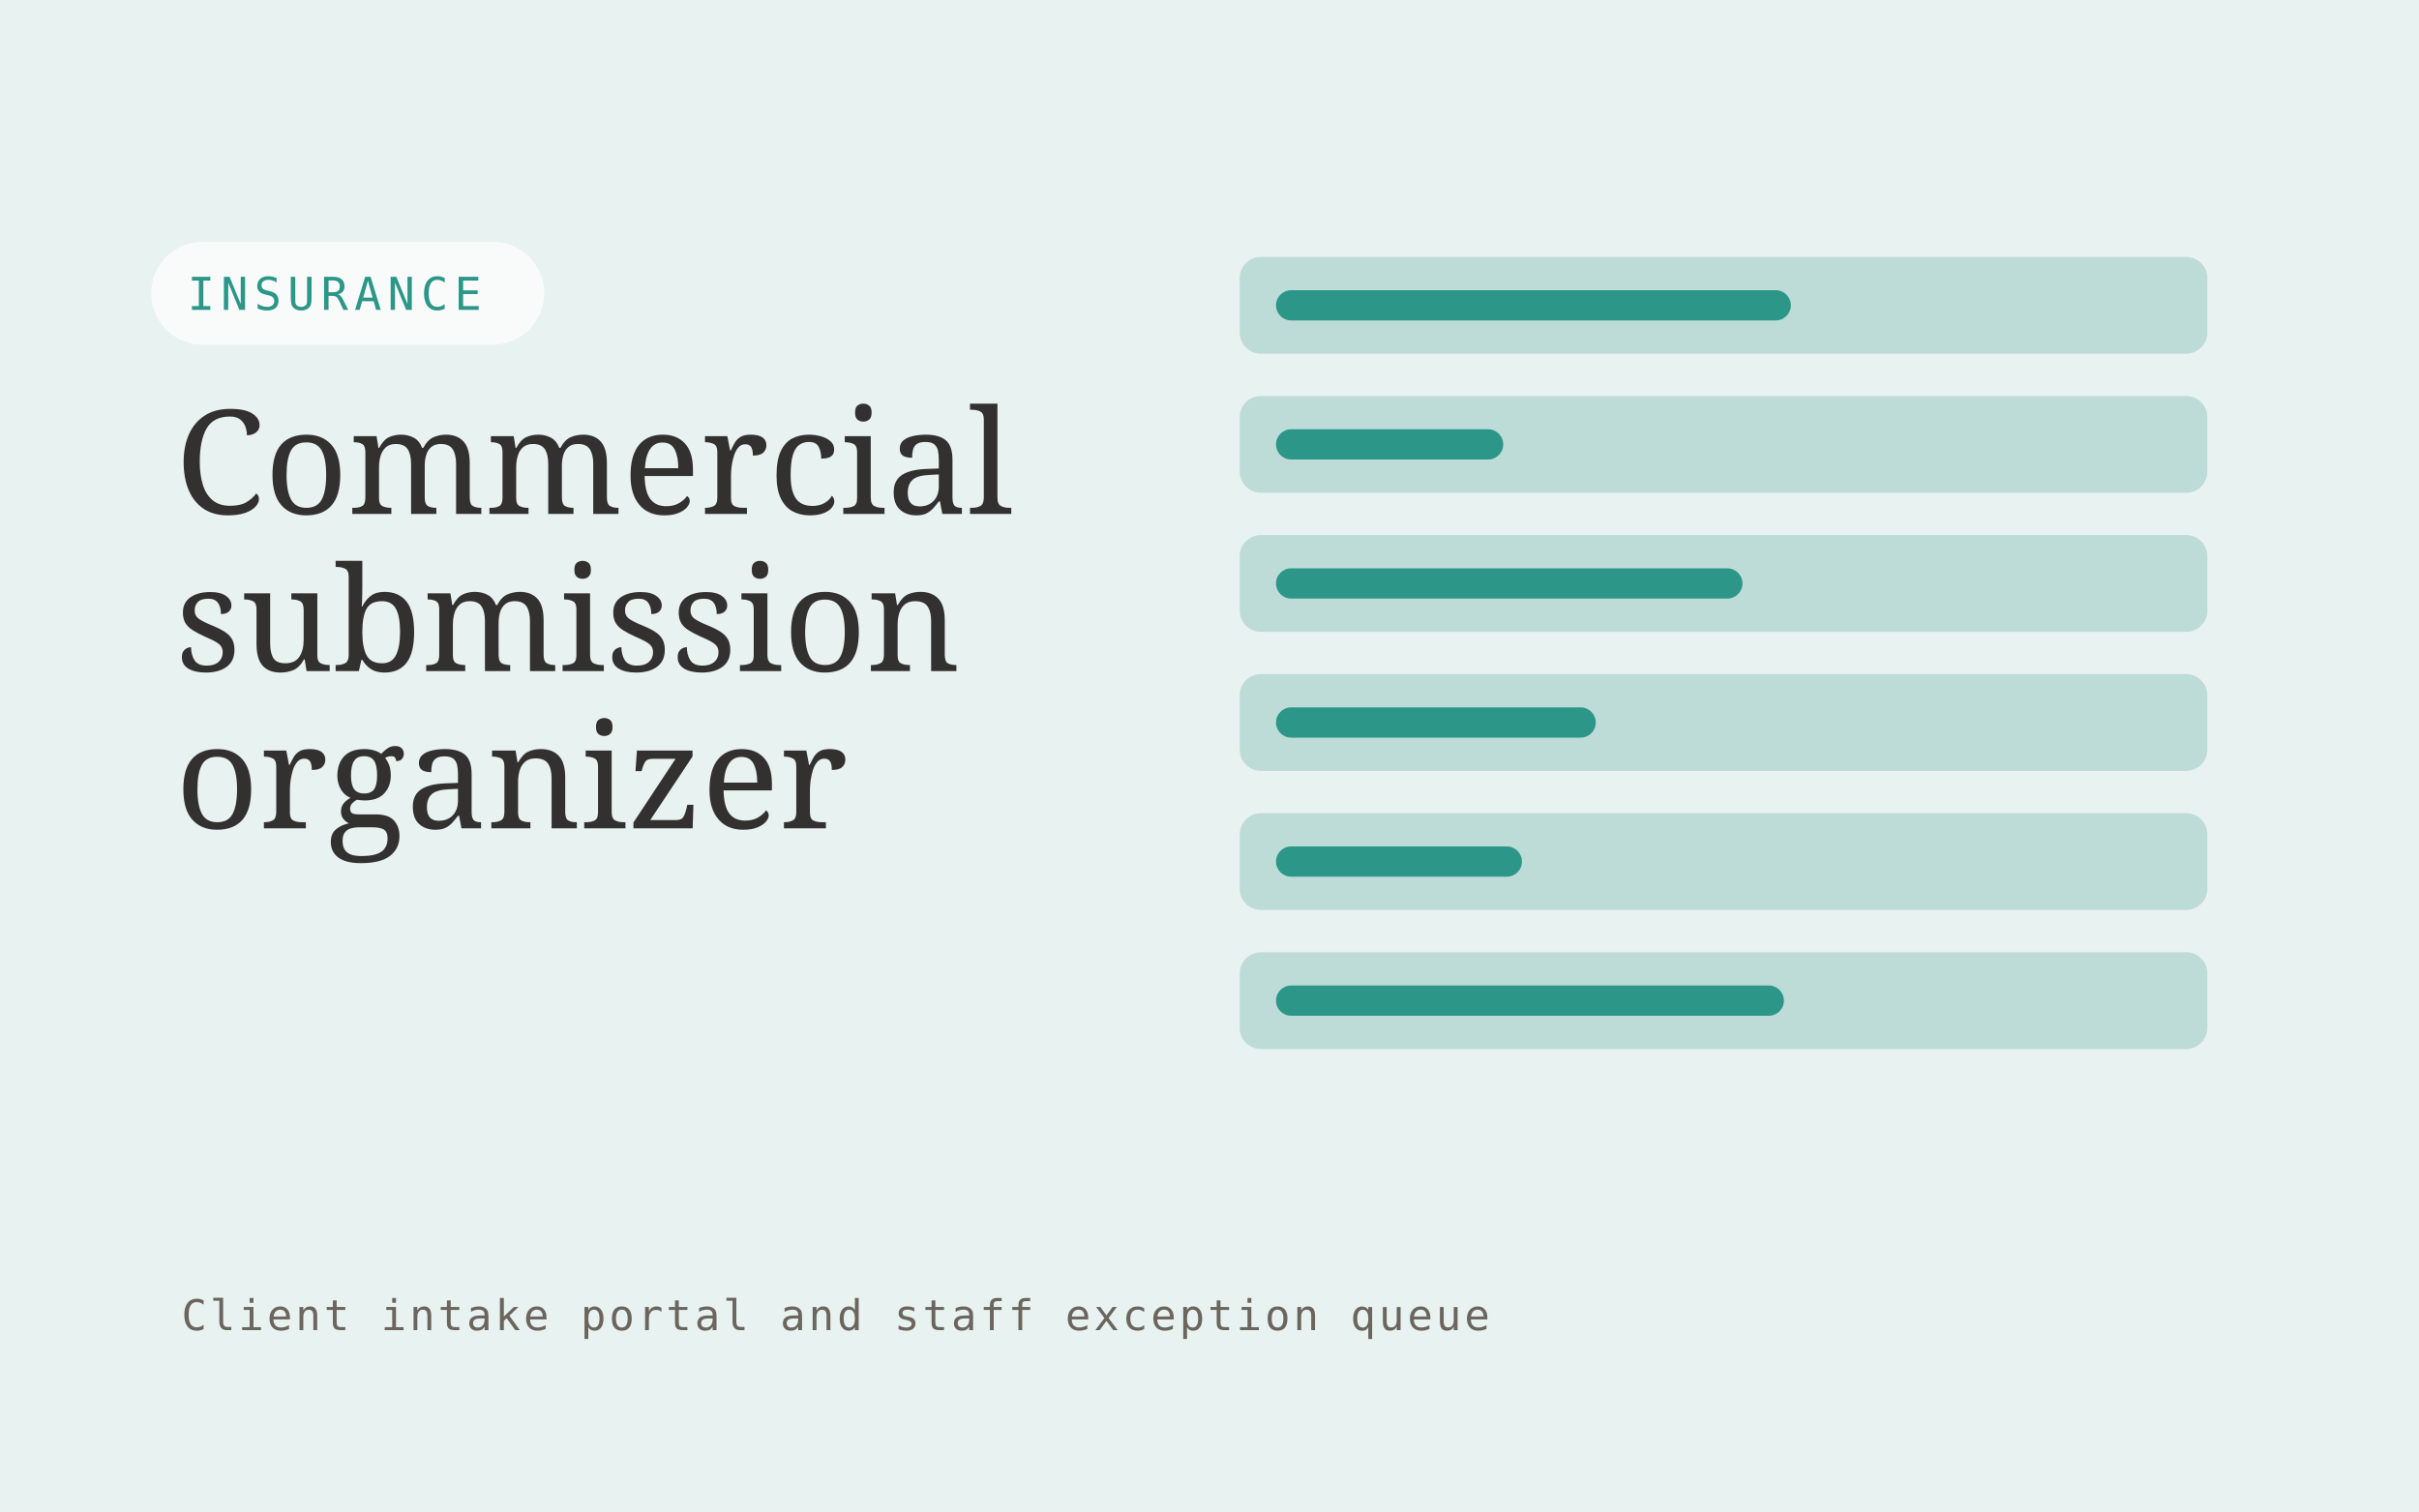
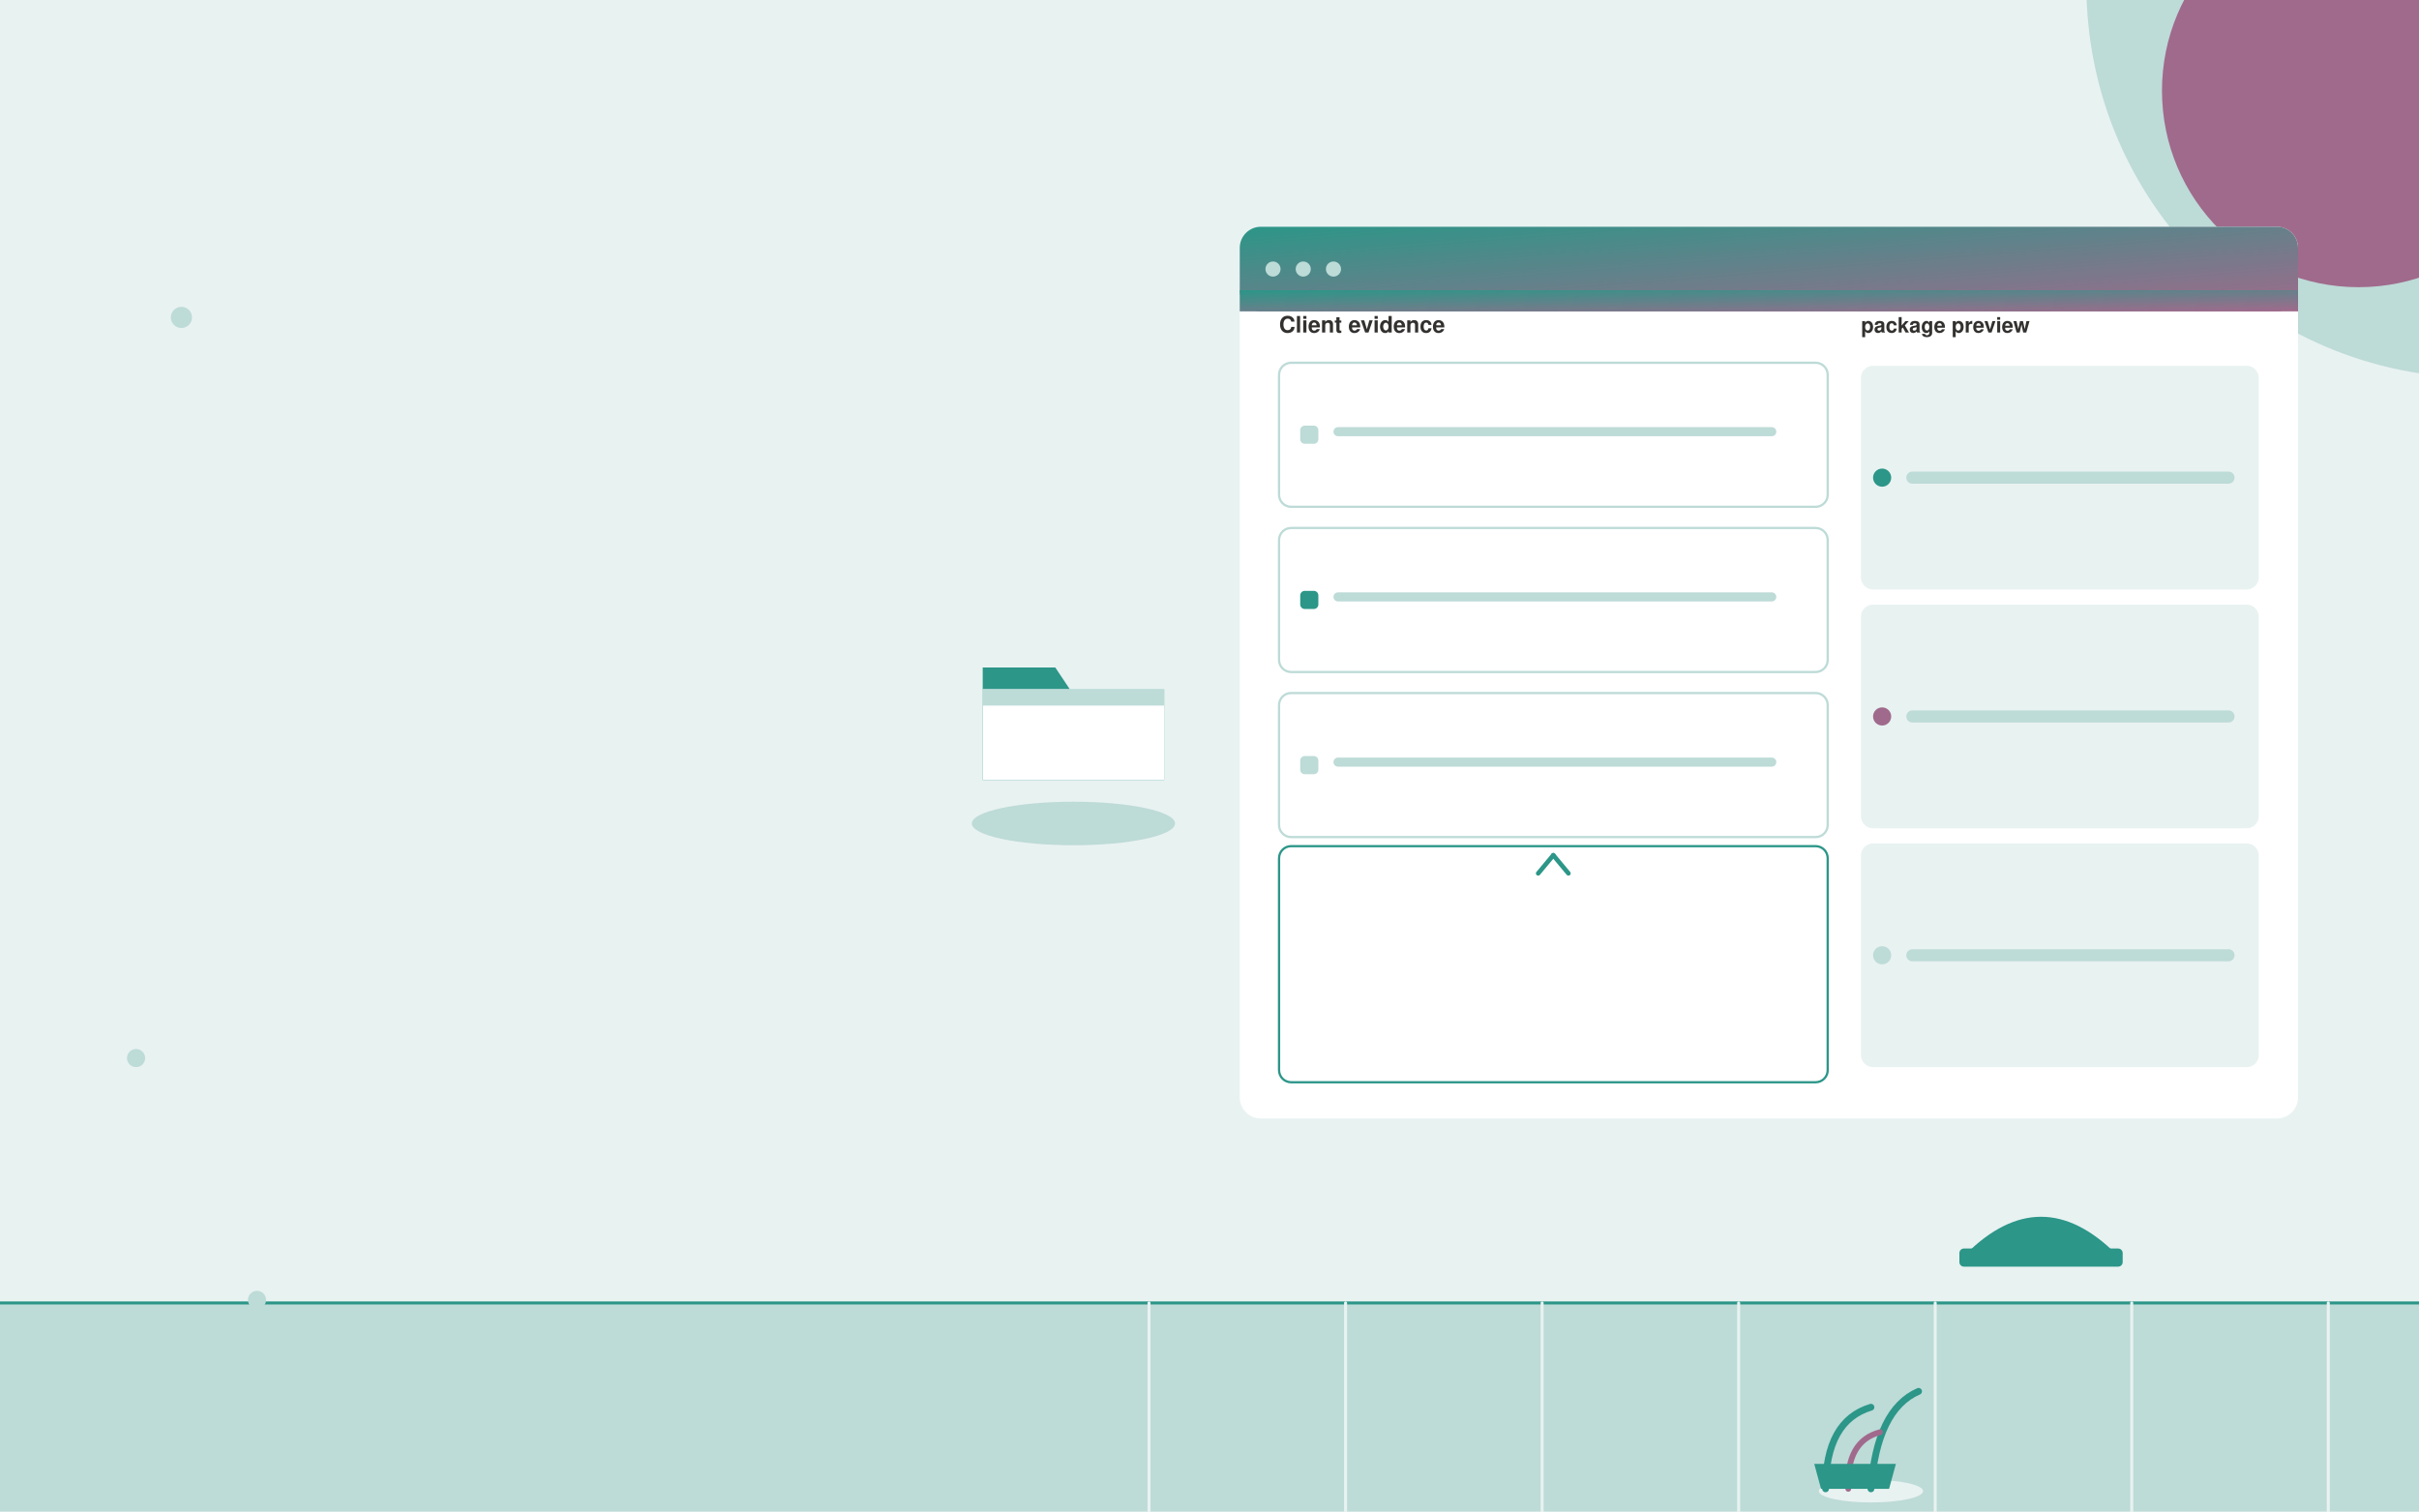
- <svg xmlns="http://www.w3.org/2000/svg" viewBox="0 0 1600 1000" width="1600" height="1000" role="img" aria-label="Commercial submission organizer">
-   <rect width="1600" height="1000" fill="hsl(172 28% 93%)" />
-   <rect x="820" y="170" width="640" height="64" rx="14" fill="hsl(172 30% 80%)" />
-   <rect x="844" y="192" width="340.519" height="20" rx="10" fill="hsl(172 55% 38%)" />
-   <rect x="820" y="262" width="640" height="64" rx="14" fill="hsl(172 30% 80%)" />
-   <rect x="844" y="284" width="150.27" height="20" rx="10" fill="hsl(172 55% 38%)" />
-   <rect x="820" y="354" width="640" height="64" rx="14" fill="hsl(172 30% 80%)" />
-   <rect x="844" y="376" width="308.522" height="20" rx="10" fill="hsl(172 55% 38%)" />
-   <rect x="820" y="446" width="640" height="64" rx="14" fill="hsl(172 30% 80%)" />
-   <rect x="844" y="468" width="211.503" height="20" rx="10" fill="hsl(172 55% 38%)" />
-   <rect x="820" y="538" width="640" height="64" rx="14" fill="hsl(172 30% 80%)" />
-   <rect x="844" y="560" width="162.663" height="20" rx="10" fill="hsl(172 55% 38%)" />
-   <rect x="820" y="630" width="640" height="64" rx="14" fill="hsl(172 30% 80%)" />
-   <rect x="844" y="652" width="335.932" height="20" rx="10" fill="hsl(172 55% 38%)" />
-   <rect x="100" y="160" width="260" height="68" rx="34" fill="#ffffff" fill-opacity="0.72" />
-   <text x="124" y="205" font-family="ui-monospace,Menlo,monospace" font-size="30" letter-spacing="4" fill="hsl(172 55% 38%)">INSURANCE</text>
-   <text x="116" y="340" font-family="Georgia,serif" font-size="96" fill="#33312f">Commercial</text>
-   <text x="116" y="444" font-family="Georgia,serif" font-size="96" fill="#33312f">submission</text>
-   <text x="116" y="548" font-family="Georgia,serif" font-size="96" fill="#33312f">organizer</text>
-   <text x="120" y="880" font-family="ui-monospace,Menlo,monospace" font-size="28" letter-spacing="2" fill="#6B655D">Client intake portal and staff exception queue</text>
+ <svg xmlns="http://www.w3.org/2000/svg" viewBox="0 0 1600 1000" width="1600" height="1000">
+   <defs>
+     <linearGradient id="gcommercialsu" x1="0" y1="0" x2="1" y2="1">
+       <stop offset="0" stop-color="hsl(172 55% 38%)" />
+       <stop offset="1" stop-color="hsl(322 22% 52%)" />
+     </linearGradient>
+   </defs>
+   <rect x="0" y="0" width="1600" height="1000" fill="hsl(172 28% 93%)" />
+   <circle cx="1640" cy="-10" r="260" fill="hsl(172 30% 80%)" />
+   <circle cx="1560" cy="60" r="130" fill="hsl(322 22% 52%)" />
+   <rect x="0" y="862" width="1600" height="138" fill="hsl(172 30% 80%)" />
+   <line x1="0" y1="862" x2="1600" y2="862" stroke="hsl(172 55% 38%)" stroke-width="2" stroke-linecap="round" />
+   <line x1="760" y1="862" x2="760" y2="1000" stroke="hsl(172 28% 93%)" stroke-width="2" stroke-linecap="round" />
+   <line x1="890" y1="862" x2="890" y2="1000" stroke="hsl(172 28% 93%)" stroke-width="2" stroke-linecap="round" />
+   <line x1="1020" y1="862" x2="1020" y2="1000" stroke="hsl(172 28% 93%)" stroke-width="2" stroke-linecap="round" />
+   <line x1="1150" y1="862" x2="1150" y2="1000" stroke="hsl(172 28% 93%)" stroke-width="2" stroke-linecap="round" />
+   <line x1="1280" y1="862" x2="1280" y2="1000" stroke="hsl(172 28% 93%)" stroke-width="2" stroke-linecap="round" />
+   <line x1="1410" y1="862" x2="1410" y2="1000" stroke="hsl(172 28% 93%)" stroke-width="2" stroke-linecap="round" />
+   <line x1="1540" y1="862" x2="1540" y2="1000" stroke="hsl(172 28% 93%)" stroke-width="2" stroke-linecap="round" />
+   <ellipse cx="1237.5" cy="986.5" rx="34.5" ry="7.5" fill="hsl(172 28% 93%)" />
+   <path d="M1207.5 985 q0 -45 30 -54" fill="none" stroke="hsl(172 55% 38%)" stroke-width="4.5" stroke-linecap="round" stroke-linejoin="round" />
+   <path d="M1237.5 985 q3.8 -52.5 31.5 -64.5" fill="none" stroke="hsl(172 55% 38%)" stroke-width="4.5" stroke-linecap="round" stroke-linejoin="round" />
+   <path d="M1222.5 985 q-1.5 -31.5 21 -37.5" fill="none" stroke="hsl(322 22% 52%)" stroke-width="3.8" stroke-linecap="round" stroke-linejoin="round" />
+   <path d="M1200 968.5 h54 l-4.5 16.5 h-45z" fill="hsl(172 55% 38%)" />
+   <circle cx="120" cy="210" r="7" fill="hsl(172 30% 80%)" />
+   <circle cx="90" cy="700" r="6" fill="hsl(172 30% 80%)" />
+   <circle cx="170" cy="860" r="6" fill="hsl(172 30% 80%)" />
+   <rect x="820" y="150" width="700" height="590" fill="#ffffff" rx="14" />
+   <rect x="820" y="150" width="700" height="56" fill="url(#gcommercialsu)" rx="14" />
+   <rect x="820" y="192" width="700" height="14" fill="url(#gcommercialsu)" />
+   <circle cx="842" cy="178" r="5" fill="hsl(172 30% 80%)" />
+   <circle cx="862" cy="178" r="5" fill="hsl(172 30% 80%)" />
+   <circle cx="882" cy="178" r="5" fill="hsl(172 30% 80%)" />
+   <text x="846" y="220" font-family="Helvetica, Arial, sans-serif" font-size="15" fill="#33312f" text-anchor="start" font-weight="700">Client evidence</text>
+   <rect x="846" y="240" width="362.9" height="95.3" fill="#ffffff" rx="8" />
+   <rect x="846" y="240" width="362.9" height="95.3" fill="none" stroke="hsl(172 30% 80%)" stroke-width="1.5" rx="8" />
+   <rect x="860" y="281.6" width="12" height="12" fill="hsl(172 30% 80%)" rx="3" />
+   <rect x="882" y="282.6" width="292.9" height="6" fill="hsl(172 30% 80%)" rx="3" />
+   <rect x="846" y="349.3" width="362.9" height="95.3" fill="#ffffff" rx="8" />
+   <rect x="846" y="349.3" width="362.9" height="95.3" fill="none" stroke="hsl(172 30% 80%)" stroke-width="1.5" rx="8" />
+   <rect x="860" y="390.9" width="12" height="12" fill="hsl(172 55% 38%)" rx="3" />
+   <rect x="882" y="391.9" width="292.9" height="6" fill="hsl(172 30% 80%)" rx="3" />
+   <rect x="846" y="458.5" width="362.9" height="95.3" fill="#ffffff" rx="8" />
+   <rect x="846" y="458.5" width="362.9" height="95.3" fill="none" stroke="hsl(172 30% 80%)" stroke-width="1.5" rx="8" />
+   <rect x="860" y="500.2" width="12" height="12" fill="hsl(172 30% 80%)" rx="3" />
+   <rect x="882" y="501.2" width="292.9" height="6" fill="hsl(172 30% 80%)" rx="3" />
+   <rect x="846" y="559.8" width="362.9" height="156.2" fill="none" stroke="hsl(172 55% 38%)" stroke-width="1.5" rx="8" />
+   <line x1="1017.4" y1="577.8" x2="1027.4" y2="565.8" stroke="hsl(172 55% 38%)" stroke-width="3" stroke-linecap="round" />
+   <line x1="1037.4" y1="577.8" x2="1027.4" y2="565.8" stroke="hsl(172 55% 38%)" stroke-width="3" stroke-linecap="round" />
+   <text x="1230.9" y="220" font-family="Helvetica, Arial, sans-serif" font-size="14" fill="#33312f" text-anchor="start" font-weight="700">package preview</text>
+   <rect x="1230.9" y="242" width="263.1" height="148" fill="hsl(172 28% 93%)" rx="8" />
+   <circle cx="1244.9" cy="316" r="6" fill="hsl(172 55% 38%)" />
+   <rect x="1260.9" y="312" width="217.1" height="8" fill="hsl(172 30% 80%)" rx="4" />
+   <rect x="1230.9" y="400" width="263.1" height="148" fill="hsl(172 28% 93%)" rx="8" />
+   <circle cx="1244.9" cy="474" r="6" fill="hsl(322 22% 52%)" />
+   <rect x="1260.9" y="470" width="217.1" height="8" fill="hsl(172 30% 80%)" rx="4" />
+   <rect x="1230.9" y="558" width="263.1" height="148" fill="hsl(172 28% 93%)" rx="8" />
+   <circle cx="1244.9" cy="632" r="6" fill="hsl(172 30% 80%)" />
+   <rect x="1260.9" y="628" width="217.1" height="8" fill="hsl(172 30% 80%)" rx="4" />
+   <ellipse cx="710" cy="544.8" rx="67.2" ry="14.4" fill="hsl(172 30% 80%)" />
+   <path d="M650 441.6 h48 l9.6 14.4 h62.4 v60 h-120 z" fill="hsl(172 55% 38%)" />
+   <rect x="650" y="456" width="120" height="60" fill="#ffffff" />
+   <rect x="650" y="456" width="120" height="10.8" fill="hsl(172 30% 80%)" />
+   <ellipse cx="1350" cy="884" rx="50" ry="10" fill="hsl(172 30% 80%)" />
+   <path d="M1300 830 q50 -50 100 0 z" fill="hsl(172 55% 38%)" />
+   <rect x="1296" y="826" width="108" height="12" fill="hsl(172 55% 38%)" rx="3" />
</svg>
